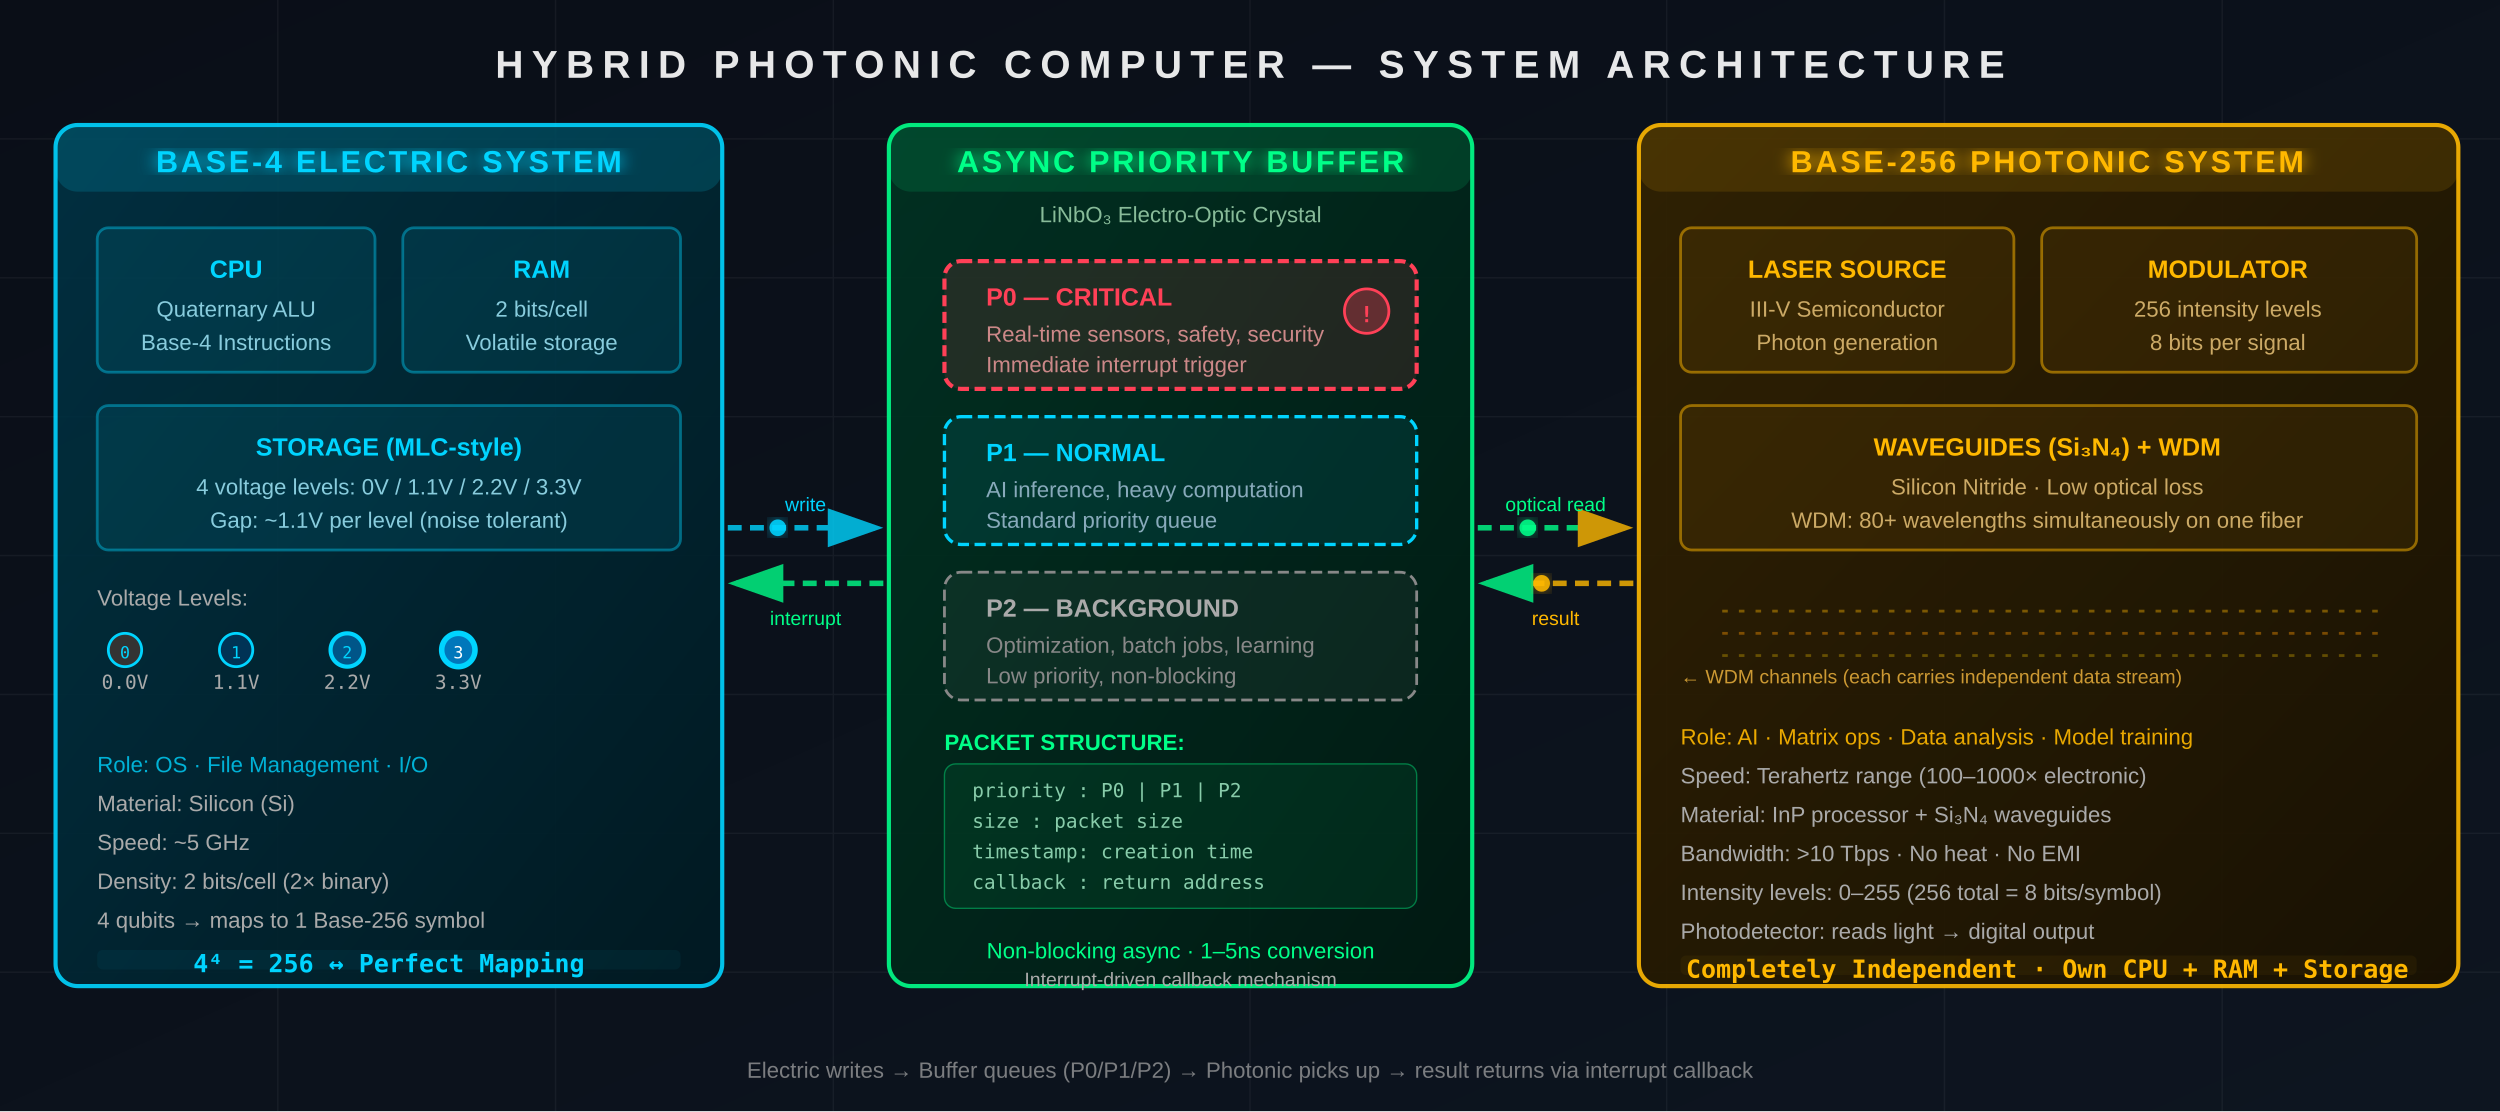
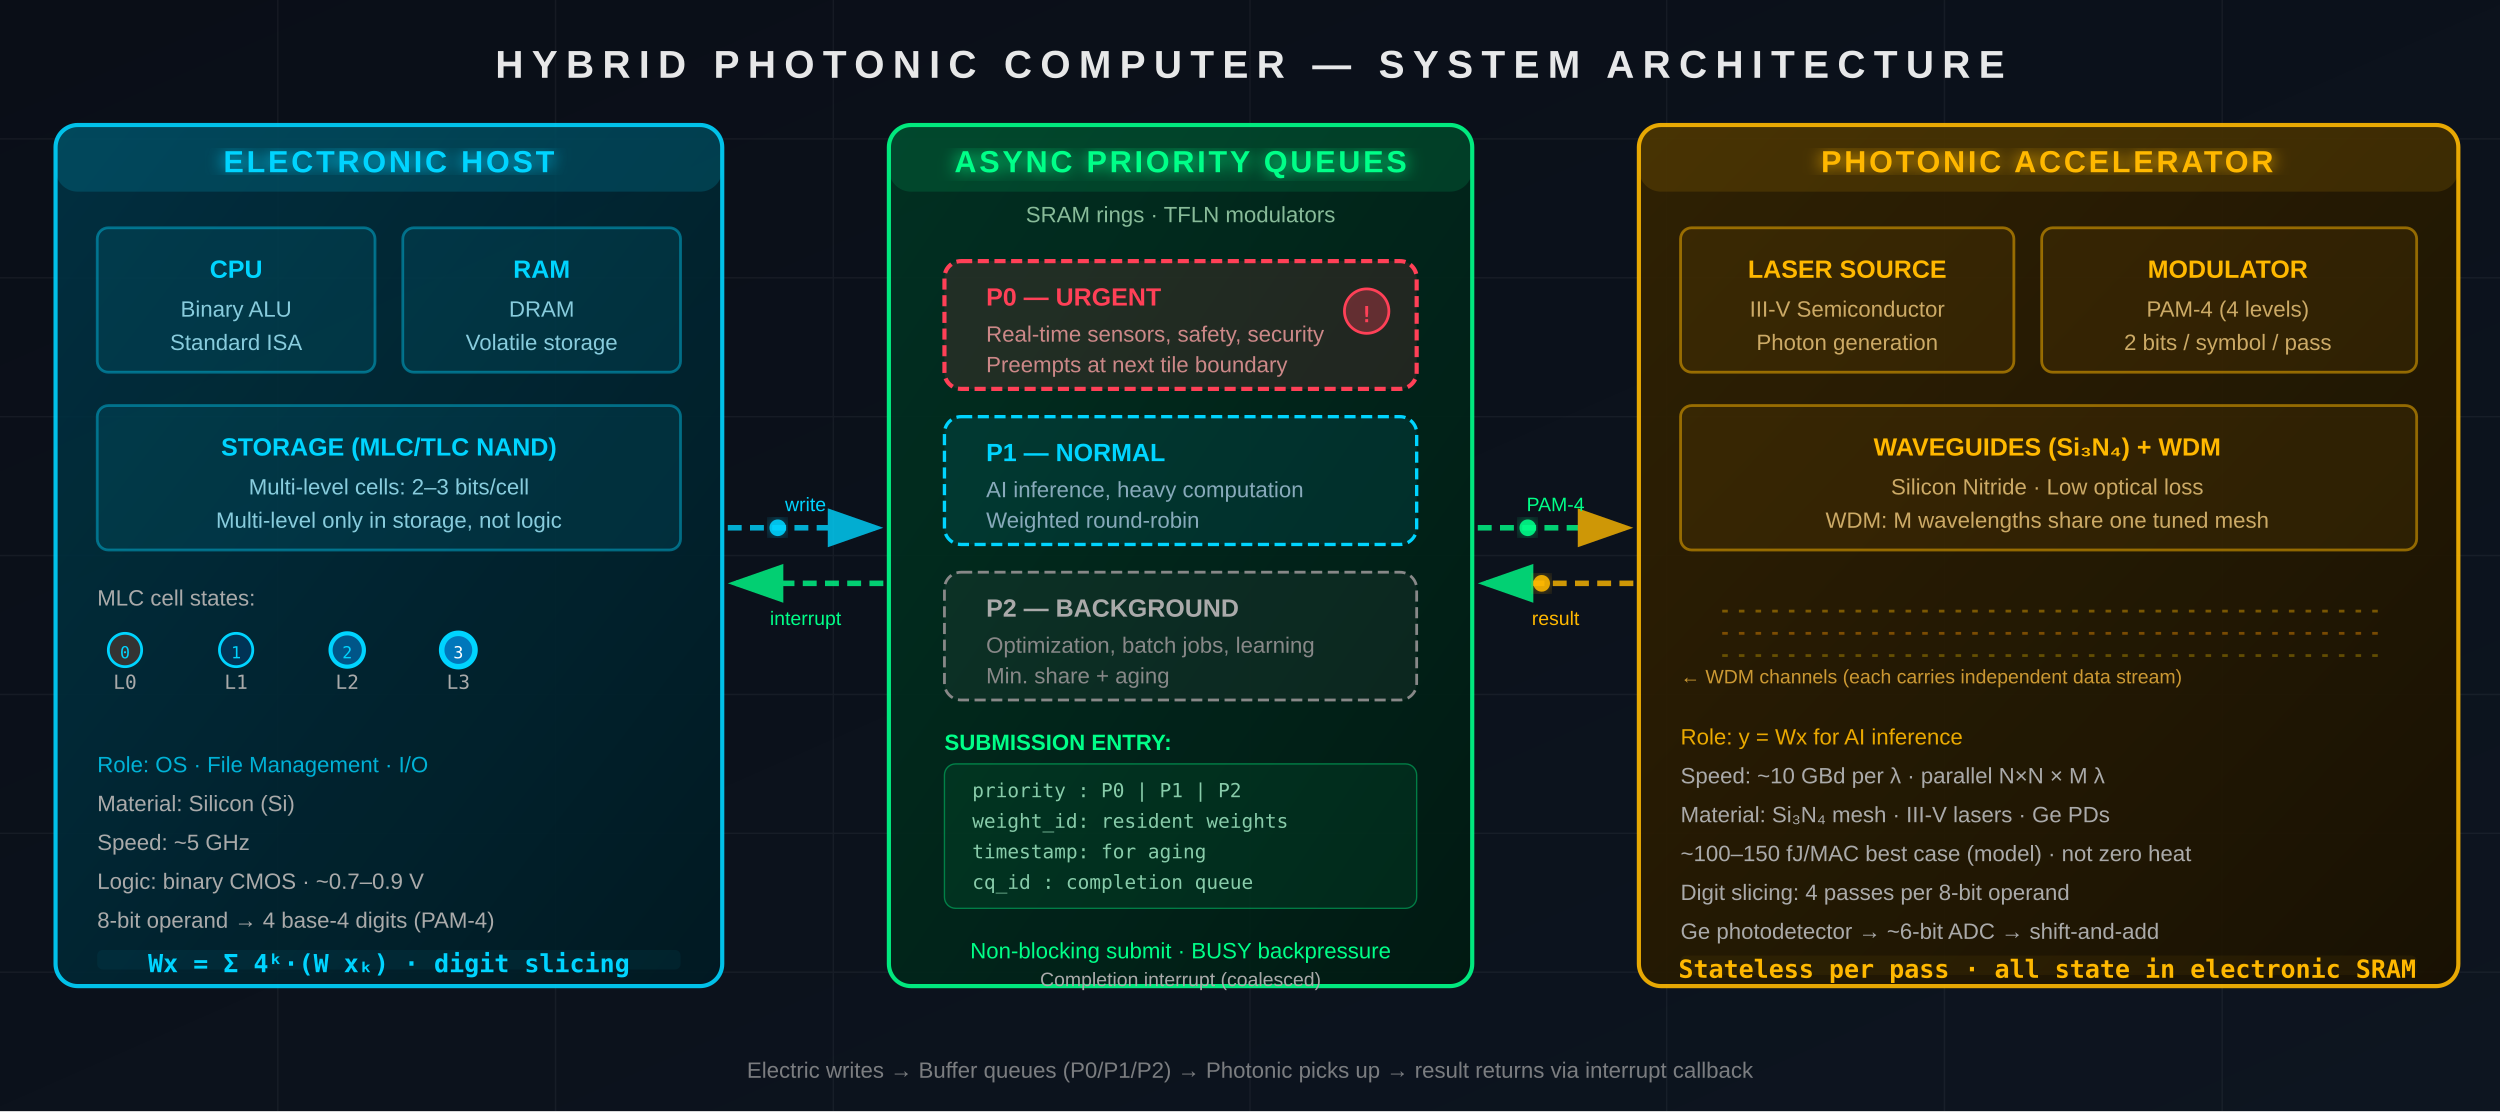
<svg xmlns="http://www.w3.org/2000/svg" viewBox="0 0 900 400" width="900" height="400">
  <defs>
    <linearGradient id="bgGrad" x1="0%" y1="0%" x2="100%" y2="100%">
      <stop offset="0%" style="stop-color:#0a0e17;stop-opacity:1" />
      <stop offset="100%" style="stop-color:#0d1520;stop-opacity:1" />
    </linearGradient>
    <linearGradient id="electricGrad" x1="0%" y1="0%" x2="100%" y2="100%">
      <stop offset="0%" style="stop-color:#003344;stop-opacity:1" />
      <stop offset="100%" style="stop-color:#001a22;stop-opacity:1" />
    </linearGradient>
    <linearGradient id="bufferGrad" x1="0%" y1="0%" x2="100%" y2="100%">
      <stop offset="0%" style="stop-color:#003322;stop-opacity:1" />
      <stop offset="100%" style="stop-color:#001a11;stop-opacity:1" />
    </linearGradient>
    <linearGradient id="photonicGrad" x1="0%" y1="0%" x2="100%" y2="100%">
      <stop offset="0%" style="stop-color:#332200;stop-opacity:1" />
      <stop offset="100%" style="stop-color:#1a1100;stop-opacity:1" />
    </linearGradient>
    <linearGradient id="arrowGrad1" x1="0%" y1="0%" x2="100%" y2="0%">
      <stop offset="0%" style="stop-color:#00d4ff;stop-opacity:1" />
      <stop offset="100%" style="stop-color:#00ff88;stop-opacity:1" />
    </linearGradient>
    <linearGradient id="arrowGrad2" x1="0%" y1="0%" x2="100%" y2="0%">
      <stop offset="0%" style="stop-color:#00ff88;stop-opacity:1" />
      <stop offset="100%" style="stop-color:#ffb800;stop-opacity:1" />
    </linearGradient>
    <filter id="glow">
      <feGaussianBlur stdDeviation="3" result="coloredBlur" />
      <feMerge>
        <feMergeNode in="coloredBlur" />
        <feMergeNode in="SourceGraphic" />
      </feMerge>
    </filter>
    <filter id="softGlow">
      <feGaussianBlur stdDeviation="6" result="coloredBlur" />
      <feMerge>
        <feMergeNode in="coloredBlur" />
        <feMergeNode in="SourceGraphic" />
      </feMerge>
    </filter>
    <marker id="arrowCyan" markerWidth="10" markerHeight="7" refX="10" refY="3.5" orient="auto">
      <polygon points="0 0, 10 3.5, 0 7" fill="#00d4ff" />
    </marker>
    <marker id="arrowGold" markerWidth="10" markerHeight="7" refX="10" refY="3.5" orient="auto">
      <polygon points="0 0, 10 3.5, 0 7" fill="#ffb800" />
    </marker>
    <marker id="arrowGreen" markerWidth="10" markerHeight="7" refX="10" refY="3.5" orient="auto">
      <polygon points="0 0, 10 3.5, 0 7" fill="#00ff88" />
    </marker>
  </defs>
  <rect width="900" height="400" fill="url(#bgGrad)" />
  <g opacity="0.05" stroke="#ffffff" stroke-width="0.5">
    <line x1="0" y1="50" x2="900" y2="50" />
    <line x1="0" y1="100" x2="900" y2="100" />
    <line x1="0" y1="150" x2="900" y2="150" />
    <line x1="0" y1="200" x2="900" y2="200" />
    <line x1="0" y1="250" x2="900" y2="250" />
    <line x1="0" y1="300" x2="900" y2="300" />
    <line x1="0" y1="350" x2="900" y2="350" />
    <line x1="100" y1="0" x2="100" y2="400" />
    <line x1="200" y1="0" x2="200" y2="400" />
    <line x1="300" y1="0" x2="300" y2="400" />
    <line x1="450" y1="0" x2="450" y2="400" />
    <line x1="600" y1="0" x2="600" y2="400" />
    <line x1="700" y1="0" x2="700" y2="400" />
    <line x1="800" y1="0" x2="800" y2="400" />
  </g>
  <text x="450" y="28" text-anchor="middle" fill="#ffffff" font-family="Segoe UI, Helvetica Neue, Arial, sans-serif" font-size="14" font-weight="600" letter-spacing="3" opacity="0.9">HYBRID PHOTONIC COMPUTER — SYSTEM ARCHITECTURE</text>
  <rect x="20" y="45" width="240" height="310" rx="8" ry="8" fill="url(#electricGrad)" stroke="#00d4ff" stroke-width="1.5" opacity="0.9" />
  <rect x="20" y="45" width="240" height="24" rx="8" ry="8" fill="#00d4ff" opacity="0.15" />
-   <text x="140" y="62" text-anchor="middle" fill="#00d4ff" font-family="Segoe UI, Helvetica Neue, Arial, sans-serif" font-size="11" font-weight="700" letter-spacing="1" filter="url(#glow)">BASE-4 ELECTRIC SYSTEM</text>
+   <text x="140" y="62" text-anchor="middle" fill="#00d4ff" font-family="Segoe UI, Helvetica Neue, Arial, sans-serif" font-size="11" font-weight="700" letter-spacing="1" filter="url(#glow)">ELECTRONIC HOST</text>
  <rect x="35" y="82" width="100" height="52" rx="4" fill="#00d4ff" fill-opacity="0.08" stroke="#00d4ff" stroke-width="1" stroke-opacity="0.4" />
  <text x="85" y="100" text-anchor="middle" fill="#00d4ff" font-family="Segoe UI, Helvetica Neue, Arial, sans-serif" font-size="9" font-weight="700">CPU</text>
-   <text x="85" y="114" text-anchor="middle" fill="#88ccdd" font-family="Segoe UI, Helvetica Neue, Arial, sans-serif" font-size="8">Quaternary ALU</text>
-   <text x="85" y="126" text-anchor="middle" fill="#88ccdd" font-family="Segoe UI, Helvetica Neue, Arial, sans-serif" font-size="8">Base-4 Instructions</text>
+   <text x="85" y="114" text-anchor="middle" fill="#88ccdd" font-family="Segoe UI, Helvetica Neue, Arial, sans-serif" font-size="8">Binary ALU</text>
+   <text x="85" y="126" text-anchor="middle" fill="#88ccdd" font-family="Segoe UI, Helvetica Neue, Arial, sans-serif" font-size="8">Standard ISA</text>
  <rect x="145" y="82" width="100" height="52" rx="4" fill="#00d4ff" fill-opacity="0.08" stroke="#00d4ff" stroke-width="1" stroke-opacity="0.4" />
  <text x="195" y="100" text-anchor="middle" fill="#00d4ff" font-family="Segoe UI, Helvetica Neue, Arial, sans-serif" font-size="9" font-weight="700">RAM</text>
-   <text x="195" y="114" text-anchor="middle" fill="#88ccdd" font-family="Segoe UI, Helvetica Neue, Arial, sans-serif" font-size="8">2 bits/cell</text>
+   <text x="195" y="114" text-anchor="middle" fill="#88ccdd" font-family="Segoe UI, Helvetica Neue, Arial, sans-serif" font-size="8">DRAM</text>
  <text x="195" y="126" text-anchor="middle" fill="#88ccdd" font-family="Segoe UI, Helvetica Neue, Arial, sans-serif" font-size="8">Volatile storage</text>
  <rect x="35" y="146" width="210" height="52" rx="4" fill="#00d4ff" fill-opacity="0.08" stroke="#00d4ff" stroke-width="1" stroke-opacity="0.4" />
-   <text x="140" y="164" text-anchor="middle" fill="#00d4ff" font-family="Segoe UI, Helvetica Neue, Arial, sans-serif" font-size="9" font-weight="700">STORAGE (MLC-style)</text>
-   <text x="140" y="178" text-anchor="middle" fill="#88ccdd" font-family="Segoe UI, Helvetica Neue, Arial, sans-serif" font-size="8">4 voltage levels: 0V / 1.1V / 2.2V / 3.3V</text>
-   <text x="140" y="190" text-anchor="middle" fill="#88ccdd" font-family="Segoe UI, Helvetica Neue, Arial, sans-serif" font-size="8">Gap: ~1.1V per level (noise tolerant)</text>
-   <text x="35" y="218" fill="#aaaaaa" font-family="Segoe UI, Helvetica Neue, Arial, sans-serif" font-size="8">Voltage Levels:</text>
+   <text x="140" y="164" text-anchor="middle" fill="#00d4ff" font-family="Segoe UI, Helvetica Neue, Arial, sans-serif" font-size="9" font-weight="700">STORAGE (MLC/TLC NAND)</text>
+   <text x="140" y="178" text-anchor="middle" fill="#88ccdd" font-family="Segoe UI, Helvetica Neue, Arial, sans-serif" font-size="8">Multi-level cells: 2–3 bits/cell</text>
+   <text x="140" y="190" text-anchor="middle" fill="#88ccdd" font-family="Segoe UI, Helvetica Neue, Arial, sans-serif" font-size="8">Multi-level only in storage, not logic</text>
+   <text x="35" y="218" fill="#aaaaaa" font-family="Segoe UI, Helvetica Neue, Arial, sans-serif" font-size="8">MLC cell states:</text>
  <circle cx="45" cy="234" r="6" fill="#333333" stroke="#00d4ff" stroke-width="1" />
  <text x="45" y="237" text-anchor="middle" fill="#00d4ff" font-family="Consolas, monospace" font-size="6">0</text>
-   <text x="45" y="248" text-anchor="middle" fill="#aaaaaa" font-family="Consolas, monospace" font-size="7">0.0V</text>
+   <text x="45" y="248" text-anchor="middle" fill="#aaaaaa" font-family="Consolas, monospace" font-size="7">L0</text>
  <circle cx="85" cy="234" r="6" fill="#003355" stroke="#00d4ff" stroke-width="1" />
  <text x="85" y="237" text-anchor="middle" fill="#00d4ff" font-family="Consolas, monospace" font-size="6">1</text>
-   <text x="85" y="248" text-anchor="middle" fill="#aaaaaa" font-family="Consolas, monospace" font-size="7">1.1V</text>
+   <text x="85" y="248" text-anchor="middle" fill="#aaaaaa" font-family="Consolas, monospace" font-size="7">L1</text>
  <circle cx="125" cy="234" r="6" fill="#005588" stroke="#00d4ff" stroke-width="1.5" />
  <text x="125" y="237" text-anchor="middle" fill="#00d4ff" font-family="Consolas, monospace" font-size="6">2</text>
-   <text x="125" y="248" text-anchor="middle" fill="#aaaaaa" font-family="Consolas, monospace" font-size="7">2.2V</text>
+   <text x="125" y="248" text-anchor="middle" fill="#aaaaaa" font-family="Consolas, monospace" font-size="7">L2</text>
  <circle cx="165" cy="234" r="6" fill="#0077bb" stroke="#00d4ff" stroke-width="2" />
  <text x="165" y="237" text-anchor="middle" fill="#ffffff" font-family="Consolas, monospace" font-size="6">3</text>
-   <text x="165" y="248" text-anchor="middle" fill="#aaaaaa" font-family="Consolas, monospace" font-size="7">3.3V</text>
+   <text x="165" y="248" text-anchor="middle" fill="#aaaaaa" font-family="Consolas, monospace" font-size="7">L3</text>
  <text x="35" y="278" fill="#00d4ff" font-family="Segoe UI, Helvetica Neue, Arial, sans-serif" font-size="8" opacity="0.8">Role: OS · File Management · I/O</text>
  <text x="35" y="292" fill="#aaaaaa" font-family="Segoe UI, Helvetica Neue, Arial, sans-serif" font-size="8">Material: Silicon (Si)</text>
  <text x="35" y="306" fill="#aaaaaa" font-family="Segoe UI, Helvetica Neue, Arial, sans-serif" font-size="8">Speed: ~5 GHz</text>
-   <text x="35" y="320" fill="#aaaaaa" font-family="Segoe UI, Helvetica Neue, Arial, sans-serif" font-size="8">Density: 2 bits/cell (2× binary)</text>
-   <text x="35" y="334" fill="#aaaaaa" font-family="Segoe UI, Helvetica Neue, Arial, sans-serif" font-size="8">4 qubits → maps to 1 Base-256 symbol</text>
+   <text x="35" y="320" fill="#aaaaaa" font-family="Segoe UI, Helvetica Neue, Arial, sans-serif" font-size="8">Logic: binary CMOS · ~0.7–0.9 V</text>
+   <text x="35" y="334" fill="#aaaaaa" font-family="Segoe UI, Helvetica Neue, Arial, sans-serif" font-size="8">8-bit operand → 4 base-4 digits (PAM-4)</text>
  <rect x="35" y="342" width="210" height="7" rx="2" fill="#00d4ff" fill-opacity="0.05" />
-   <text x="140" y="350" text-anchor="middle" fill="#00d4ff" font-family="Consolas, monospace" font-size="9" font-weight="700">4⁴ = 256  ↔  Perfect Mapping</text>
+   <text x="140" y="350" text-anchor="middle" fill="#00d4ff" font-family="Consolas, monospace" font-size="9" font-weight="700">Wx = Σ 4ᵏ·(W xₖ) · digit slicing</text>
  <rect x="320" y="45" width="210" height="310" rx="8" ry="8" fill="url(#bufferGrad)" stroke="#00ff88" stroke-width="1.5" opacity="0.9" />
  <rect x="320" y="45" width="210" height="24" rx="8" ry="8" fill="#00ff88" opacity="0.12" />
-   <text x="425" y="62" text-anchor="middle" fill="#00ff88" font-family="Segoe UI, Helvetica Neue, Arial, sans-serif" font-size="11" font-weight="700" letter-spacing="1" filter="url(#glow)">ASYNC PRIORITY BUFFER</text>
-   <text x="425" y="80" text-anchor="middle" fill="#88bb99" font-family="Segoe UI, Helvetica Neue, Arial, sans-serif" font-size="8">LiNbO₃ Electro-Optic Crystal</text>
+   <text x="425" y="62" text-anchor="middle" fill="#00ff88" font-family="Segoe UI, Helvetica Neue, Arial, sans-serif" font-size="11" font-weight="700" letter-spacing="1" filter="url(#glow)">ASYNC PRIORITY QUEUES</text>
+   <text x="425" y="80" text-anchor="middle" fill="#88bb99" font-family="Segoe UI, Helvetica Neue, Arial, sans-serif" font-size="8">SRAM rings · TFLN modulators</text>
  <rect x="340" y="94" width="170" height="46" rx="6" fill="#ff405720" stroke="#ff4057" stroke-width="1.5" stroke-dasharray="4,2" />
-   <text x="355" y="110" fill="#ff4057" font-family="Segoe UI, Helvetica Neue, Arial, sans-serif" font-size="9" font-weight="700">P0 — CRITICAL</text>
+   <text x="355" y="110" fill="#ff4057" font-family="Segoe UI, Helvetica Neue, Arial, sans-serif" font-size="9" font-weight="700">P0 — URGENT</text>
  <text x="355" y="123" fill="#cc8888" font-family="Segoe UI, Helvetica Neue, Arial, sans-serif" font-size="8">Real-time sensors, safety, security</text>
-   <text x="355" y="134" fill="#cc8888" font-family="Segoe UI, Helvetica Neue, Arial, sans-serif" font-size="8">Immediate interrupt trigger</text>
+   <text x="355" y="134" fill="#cc8888" font-family="Segoe UI, Helvetica Neue, Arial, sans-serif" font-size="8">Preempts at next tile boundary</text>
  <circle cx="492" cy="112" r="8" fill="#ff4057" fill-opacity="0.3" stroke="#ff4057" stroke-width="1" />
  <text x="492" y="116" text-anchor="middle" fill="#ff4057" font-family="Consolas, monospace" font-size="8" font-weight="700">!</text>
  <rect x="340" y="150" width="170" height="46" rx="6" fill="#00d4ff15" stroke="#00d4ff" stroke-width="1.2" stroke-dasharray="4,2" />
  <text x="355" y="166" fill="#00d4ff" font-family="Segoe UI, Helvetica Neue, Arial, sans-serif" font-size="9" font-weight="700">P1 — NORMAL</text>
  <text x="355" y="179" fill="#88aabb" font-family="Segoe UI, Helvetica Neue, Arial, sans-serif" font-size="8">AI inference, heavy computation</text>
-   <text x="355" y="190" fill="#88aabb" font-family="Segoe UI, Helvetica Neue, Arial, sans-serif" font-size="8">Standard priority queue</text>
+   <text x="355" y="190" fill="#88aabb" font-family="Segoe UI, Helvetica Neue, Arial, sans-serif" font-size="8">Weighted round-robin</text>
  <rect x="340" y="206" width="170" height="46" rx="6" fill="#88888815" stroke="#888888" stroke-width="1" stroke-dasharray="4,2" />
  <text x="355" y="222" fill="#aaaaaa" font-family="Segoe UI, Helvetica Neue, Arial, sans-serif" font-size="9" font-weight="700">P2 — BACKGROUND</text>
  <text x="355" y="235" fill="#888888" font-family="Segoe UI, Helvetica Neue, Arial, sans-serif" font-size="8">Optimization, batch jobs, learning</text>
-   <text x="355" y="246" fill="#888888" font-family="Segoe UI, Helvetica Neue, Arial, sans-serif" font-size="8">Low priority, non-blocking</text>
-   <text x="340" y="270" fill="#00ff88" font-family="Segoe UI, Helvetica Neue, Arial, sans-serif" font-size="8" font-weight="700">PACKET STRUCTURE:</text>
+   <text x="355" y="246" fill="#888888" font-family="Segoe UI, Helvetica Neue, Arial, sans-serif" font-size="8">Min. share + aging</text>
+   <text x="340" y="270" fill="#00ff88" font-family="Segoe UI, Helvetica Neue, Arial, sans-serif" font-size="8" font-weight="700">SUBMISSION ENTRY:</text>
  <rect x="340" y="275" width="170" height="52" rx="4" fill="#00ff8810" stroke="#00ff88" stroke-width="0.5" stroke-opacity="0.4" />
  <text x="350" y="287" fill="#88ccaa" font-family="Consolas, monospace" font-size="7">priority : P0 | P1 | P2</text>
-   <text x="350" y="298" fill="#88ccaa" font-family="Consolas, monospace" font-size="7">size     : packet size</text>
-   <text x="350" y="309" fill="#88ccaa" font-family="Consolas, monospace" font-size="7">timestamp: creation time</text>
-   <text x="350" y="320" fill="#88ccaa" font-family="Consolas, monospace" font-size="7">callback : return address</text>
-   <text x="425" y="345" text-anchor="middle" fill="#00ff88" font-family="Segoe UI, Helvetica Neue, Arial, sans-serif" font-size="8">Non-blocking async · 1–5ns conversion</text>
-   <text x="425" y="355" text-anchor="middle" fill="#aaaaaa" font-family="Segoe UI, Helvetica Neue, Arial, sans-serif" font-size="7">Interrupt-driven callback mechanism</text>
+   <text x="350" y="298" fill="#88ccaa" font-family="Consolas, monospace" font-size="7">weight_id: resident weights</text>
+   <text x="350" y="309" fill="#88ccaa" font-family="Consolas, monospace" font-size="7">timestamp: for aging</text>
+   <text x="350" y="320" fill="#88ccaa" font-family="Consolas, monospace" font-size="7">cq_id    : completion queue</text>
+   <text x="425" y="345" text-anchor="middle" fill="#00ff88" font-family="Segoe UI, Helvetica Neue, Arial, sans-serif" font-size="8">Non-blocking submit · BUSY backpressure</text>
+   <text x="425" y="355" text-anchor="middle" fill="#aaaaaa" font-family="Segoe UI, Helvetica Neue, Arial, sans-serif" font-size="7">Completion interrupt (coalesced)</text>
  <rect x="590" y="45" width="295" height="310" rx="8" ry="8" fill="url(#photonicGrad)" stroke="#ffb800" stroke-width="1.5" opacity="0.9" />
  <rect x="590" y="45" width="295" height="24" rx="8" ry="8" fill="#ffb800" opacity="0.12" />
-   <text x="737" y="62" text-anchor="middle" fill="#ffb800" font-family="Segoe UI, Helvetica Neue, Arial, sans-serif" font-size="11" font-weight="700" letter-spacing="1" filter="url(#glow)">BASE-256 PHOTONIC SYSTEM</text>
+   <text x="737" y="62" text-anchor="middle" fill="#ffb800" font-family="Segoe UI, Helvetica Neue, Arial, sans-serif" font-size="11" font-weight="700" letter-spacing="1" filter="url(#glow)">PHOTONIC ACCELERATOR</text>
  <rect x="605" y="82" width="120" height="52" rx="4" fill="#ffb80010" stroke="#ffb800" stroke-width="1" stroke-opacity="0.5" />
  <text x="665" y="100" text-anchor="middle" fill="#ffb800" font-family="Segoe UI, Helvetica Neue, Arial, sans-serif" font-size="9" font-weight="700">LASER SOURCE</text>
  <text x="665" y="114" text-anchor="middle" fill="#ccaa66" font-family="Segoe UI, Helvetica Neue, Arial, sans-serif" font-size="8">III-V Semiconductor</text>
  <text x="665" y="126" text-anchor="middle" fill="#ccaa66" font-family="Segoe UI, Helvetica Neue, Arial, sans-serif" font-size="8">Photon generation</text>
  <rect x="735" y="82" width="135" height="52" rx="4" fill="#ffb80010" stroke="#ffb800" stroke-width="1" stroke-opacity="0.5" />
  <text x="802" y="100" text-anchor="middle" fill="#ffb800" font-family="Segoe UI, Helvetica Neue, Arial, sans-serif" font-size="9" font-weight="700">MODULATOR</text>
-   <text x="802" y="114" text-anchor="middle" fill="#ccaa66" font-family="Segoe UI, Helvetica Neue, Arial, sans-serif" font-size="8">256 intensity levels</text>
-   <text x="802" y="126" text-anchor="middle" fill="#ccaa66" font-family="Segoe UI, Helvetica Neue, Arial, sans-serif" font-size="8">8 bits per signal</text>
+   <text x="802" y="114" text-anchor="middle" fill="#ccaa66" font-family="Segoe UI, Helvetica Neue, Arial, sans-serif" font-size="8">PAM-4 (4 levels)</text>
+   <text x="802" y="126" text-anchor="middle" fill="#ccaa66" font-family="Segoe UI, Helvetica Neue, Arial, sans-serif" font-size="8">2 bits / symbol / pass</text>
  <rect x="605" y="146" width="265" height="52" rx="4" fill="#ffb80010" stroke="#ffb800" stroke-width="1" stroke-opacity="0.5" />
  <text x="737" y="164" text-anchor="middle" fill="#ffb800" font-family="Segoe UI, Helvetica Neue, Arial, sans-serif" font-size="9" font-weight="700">WAVEGUIDES (Si₃N₄) + WDM</text>
  <text x="737" y="178" text-anchor="middle" fill="#ccaa66" font-family="Segoe UI, Helvetica Neue, Arial, sans-serif" font-size="8">Silicon Nitride · Low optical loss</text>
-   <text x="737" y="190" text-anchor="middle" fill="#ccaa66" font-family="Segoe UI, Helvetica Neue, Arial, sans-serif" font-size="8">WDM: 80+ wavelengths simultaneously on one fiber</text>
+   <text x="737" y="190" text-anchor="middle" fill="#ccaa66" font-family="Segoe UI, Helvetica Neue, Arial, sans-serif" font-size="8">WDM: M wavelengths share one tuned mesh</text>
  <line x1="620" y1="220" x2="860" y2="220" stroke="#ffb800" stroke-width="1" stroke-opacity="0.4" stroke-dasharray="2,4" />
  <line x1="620" y1="228" x2="860" y2="228" stroke="#ff9900" stroke-width="1" stroke-opacity="0.4" stroke-dasharray="2,4" />
  <line x1="620" y1="236" x2="860" y2="236" stroke="#ffcc00" stroke-width="1" stroke-opacity="0.3" stroke-dasharray="2,4" />
  <text x="605" y="246" fill="#cc9933" font-family="Segoe UI, Helvetica Neue, Arial, sans-serif" font-size="7">← WDM channels (each carries independent data stream)</text>
-   <text x="605" y="268" fill="#ffb800" font-family="Segoe UI, Helvetica Neue, Arial, sans-serif" font-size="8" opacity="0.9">Role: AI · Matrix ops · Data analysis · Model training</text>
-   <text x="605" y="282" fill="#aaaaaa" font-family="Segoe UI, Helvetica Neue, Arial, sans-serif" font-size="8">Speed: Terahertz range (100–1000× electronic)</text>
-   <text x="605" y="296" fill="#aaaaaa" font-family="Segoe UI, Helvetica Neue, Arial, sans-serif" font-size="8">Material: InP processor + Si₃N₄ waveguides</text>
-   <text x="605" y="310" fill="#aaaaaa" font-family="Segoe UI, Helvetica Neue, Arial, sans-serif" font-size="8">Bandwidth: &gt;10 Tbps · No heat · No EMI</text>
-   <text x="605" y="324" fill="#aaaaaa" font-family="Segoe UI, Helvetica Neue, Arial, sans-serif" font-size="8">Intensity levels: 0–255 (256 total = 8 bits/symbol)</text>
-   <text x="605" y="338" fill="#aaaaaa" font-family="Segoe UI, Helvetica Neue, Arial, sans-serif" font-size="8">Photodetector: reads light → digital output</text>
+   <text x="605" y="268" fill="#ffb800" font-family="Segoe UI, Helvetica Neue, Arial, sans-serif" font-size="8" opacity="0.9">Role: y = Wx for AI inference</text>
+   <text x="605" y="282" fill="#aaaaaa" font-family="Segoe UI, Helvetica Neue, Arial, sans-serif" font-size="8">Speed: ~10 GBd per λ · parallel N×N × M λ</text>
+   <text x="605" y="296" fill="#aaaaaa" font-family="Segoe UI, Helvetica Neue, Arial, sans-serif" font-size="8">Material: Si₃N₄ mesh · III-V lasers · Ge PDs</text>
+   <text x="605" y="310" fill="#aaaaaa" font-family="Segoe UI, Helvetica Neue, Arial, sans-serif" font-size="8">~100–150 fJ/MAC best case (model) · not zero heat</text>
+   <text x="605" y="324" fill="#aaaaaa" font-family="Segoe UI, Helvetica Neue, Arial, sans-serif" font-size="8">Digit slicing: 4 passes per 8-bit operand</text>
+   <text x="605" y="338" fill="#aaaaaa" font-family="Segoe UI, Helvetica Neue, Arial, sans-serif" font-size="8">Ge photodetector → ~6-bit ADC → shift-and-add</text>
  <rect x="605" y="344" width="265" height="7" rx="2" fill="#ffb800" fill-opacity="0.05" />
-   <text x="737" y="352" text-anchor="middle" fill="#ffb800" font-family="Consolas, monospace" font-size="9" font-weight="700">Completely Independent · Own CPU + RAM + Storage</text>
+   <text x="737" y="352" text-anchor="middle" fill="#ffb800" font-family="Consolas, monospace" font-size="9" font-weight="700">Stateless per pass · all state in electronic SRAM</text>
  <line x1="262" y1="190" x2="318" y2="190" stroke="#00d4ff" stroke-width="2" marker-end="url(#arrowCyan)" stroke-dasharray="5,3" opacity="0.8" />
  <text x="290" y="184" text-anchor="middle" fill="#00d4ff" font-family="Segoe UI, Helvetica Neue, Arial, sans-serif" font-size="7">write</text>
  <line x1="318" y1="210" x2="262" y2="210" stroke="#00ff88" stroke-width="2" marker-end="url(#arrowGreen)" stroke-dasharray="5,3" opacity="0.8" />
  <text x="290" y="225" text-anchor="middle" fill="#00ff88" font-family="Segoe UI, Helvetica Neue, Arial, sans-serif" font-size="7">interrupt</text>
  <line x1="532" y1="190" x2="588" y2="190" stroke="#00ff88" stroke-width="2" marker-end="url(#arrowGold)" stroke-dasharray="5,3" opacity="0.8" />
-   <text x="560" y="184" text-anchor="middle" fill="#00ff88" font-family="Segoe UI, Helvetica Neue, Arial, sans-serif" font-size="7">optical read</text>
+   <text x="560" y="184" text-anchor="middle" fill="#00ff88" font-family="Segoe UI, Helvetica Neue, Arial, sans-serif" font-size="7">PAM-4</text>
  <line x1="588" y1="210" x2="532" y2="210" stroke="#ffb800" stroke-width="2" marker-end="url(#arrowGreen)" stroke-dasharray="5,3" opacity="0.8" />
  <text x="560" y="225" text-anchor="middle" fill="#ffb800" font-family="Segoe UI, Helvetica Neue, Arial, sans-serif" font-size="7">result</text>
  <circle cx="280" cy="190" r="3" fill="#00d4ff" opacity="0.9" filter="url(#glow)" />
  <circle cx="550" cy="190" r="3" fill="#00ff88" opacity="0.9" filter="url(#glow)" />
  <circle cx="555" cy="210" r="3" fill="#ffb800" opacity="0.9" filter="url(#glow)" />
  <text x="450" y="388" text-anchor="middle" fill="#aaaaaa" font-family="Segoe UI, Helvetica Neue, Arial, sans-serif" font-size="8" opacity="0.7">
    Electric writes → Buffer queues (P0/P1/P2) → Photonic picks up → result returns via interrupt callback
  </text>
</svg>
